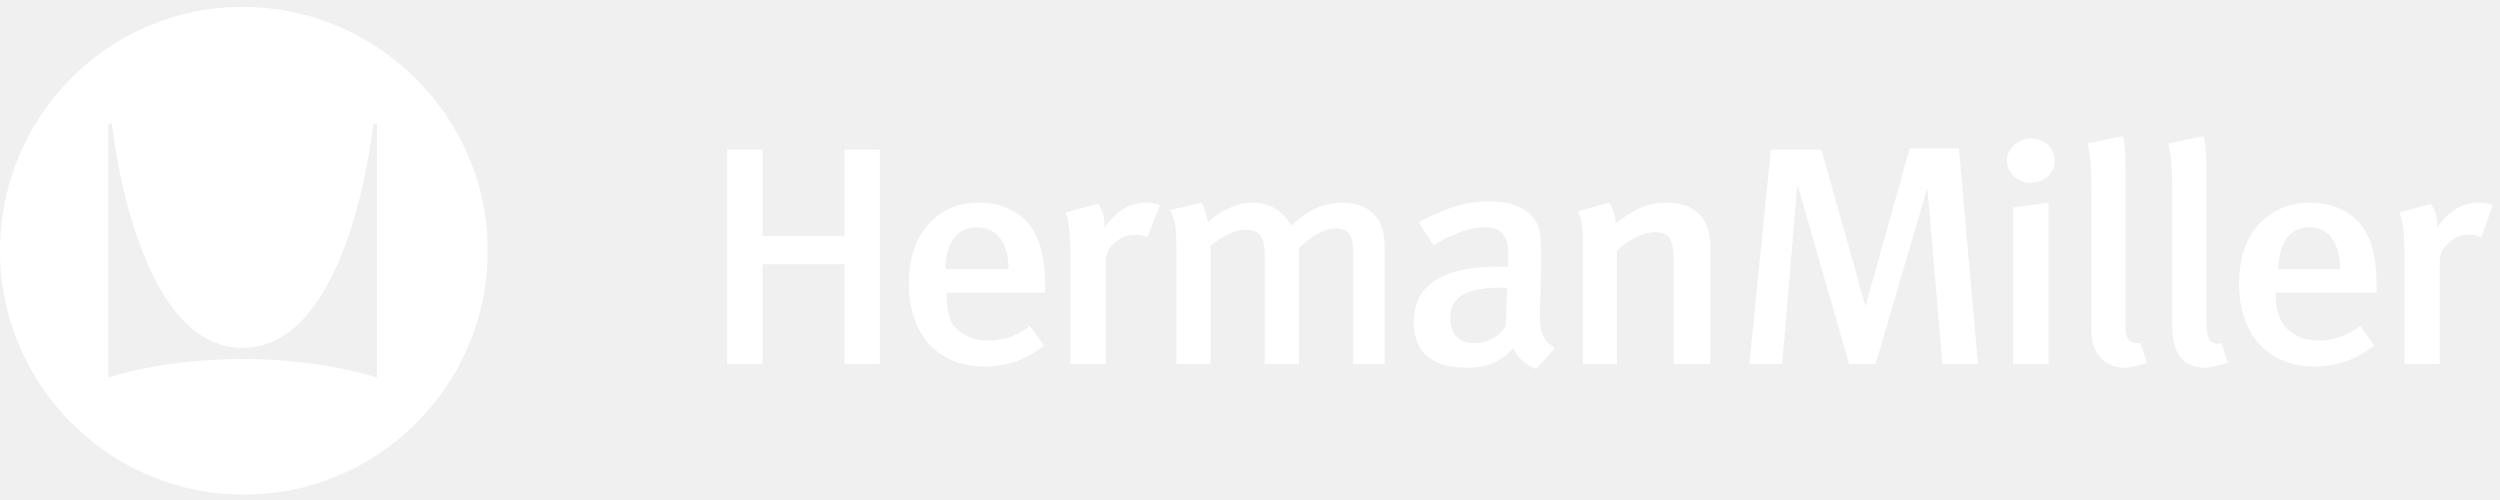
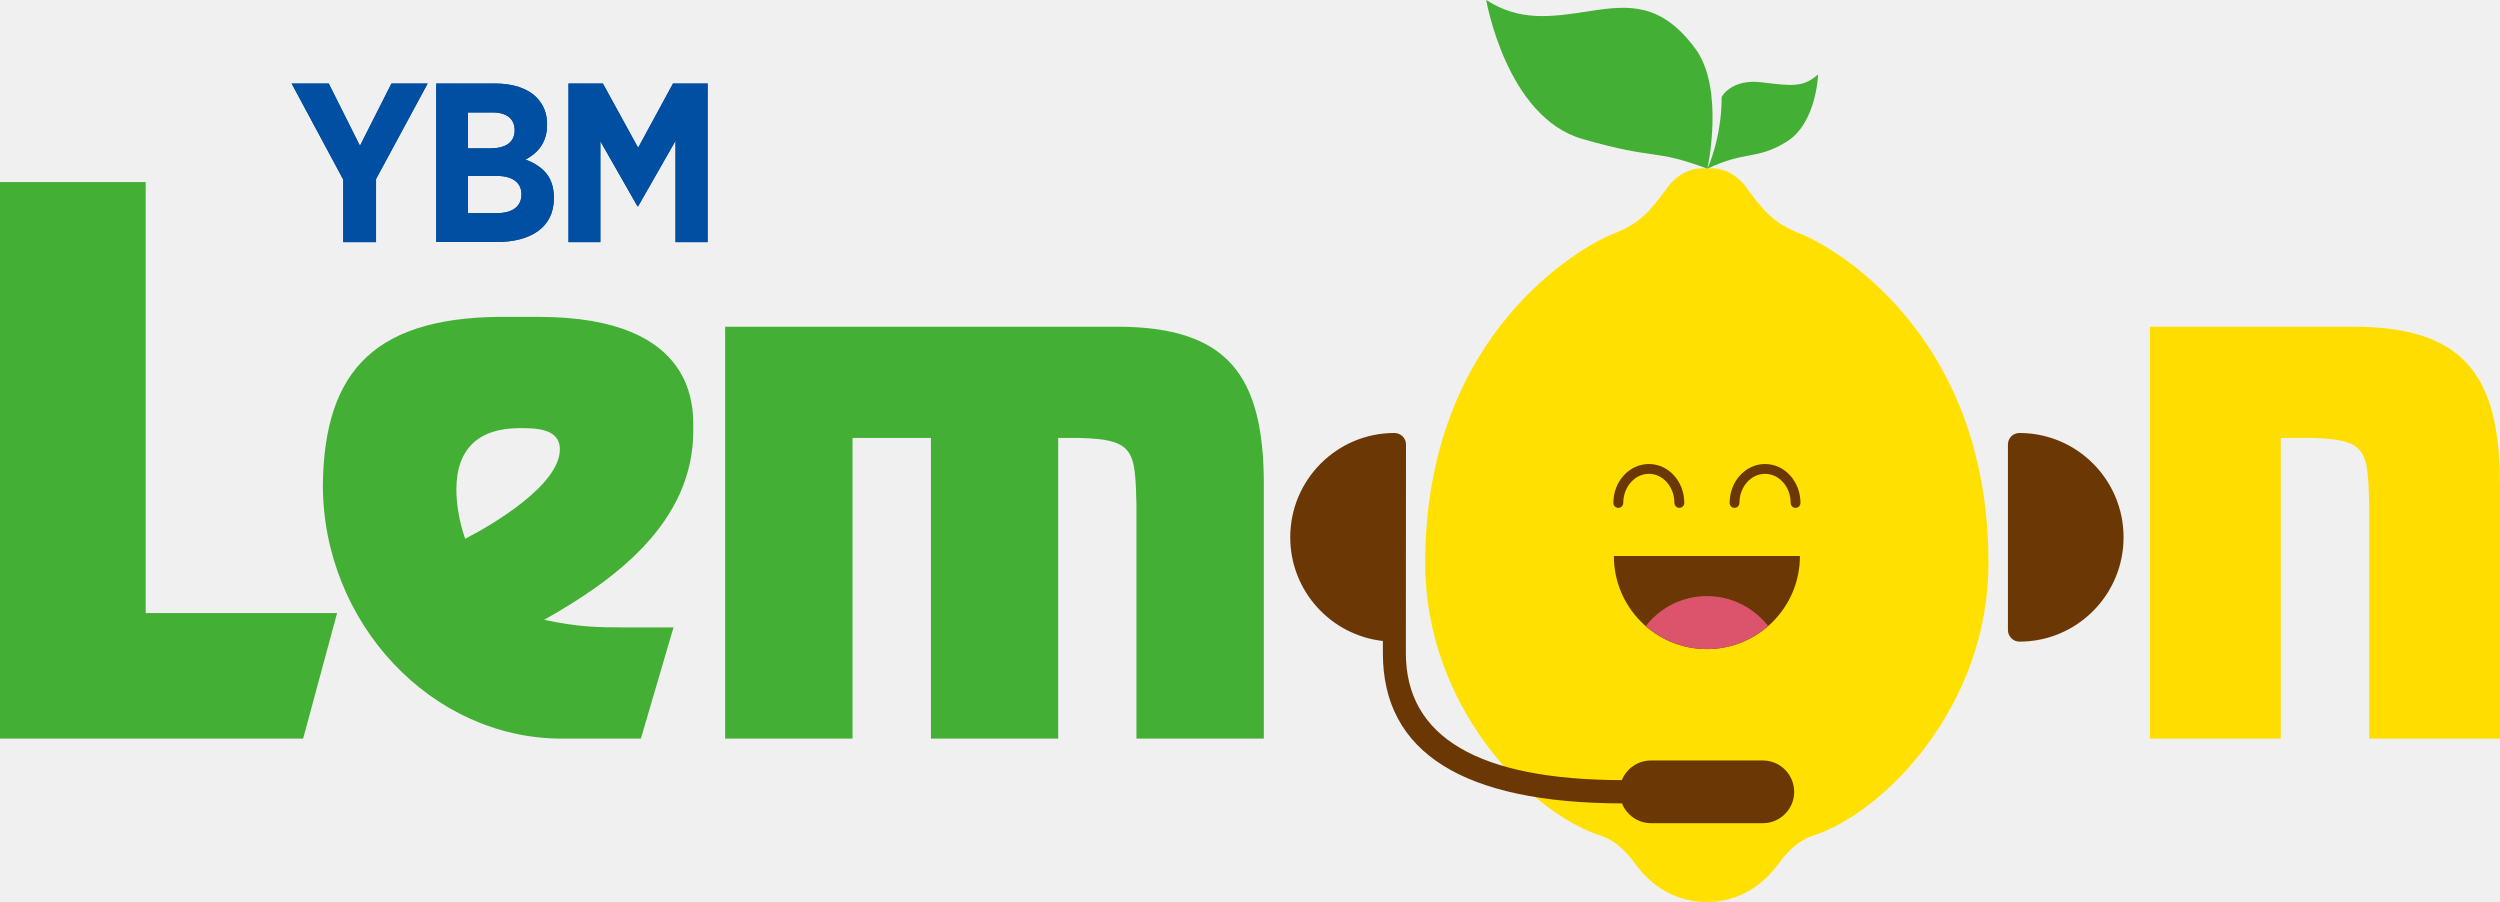
- <svg xmlns="http://www.w3.org/2000/svg" width="200" height="40" viewBox="0 0 200 40" fill="none">
-   <mask id="mask0" mask-type="alpha" maskUnits="userSpaceOnUse" x="0" y="0" width="40" height="40">
-     <path fill-rule="evenodd" clip-rule="evenodd" d="M0 0.552H39.02V39.572H0V0.552Z" fill="white" />
-   </mask>
-   <g mask="url(#mask0)">
-     <path fill-rule="evenodd" clip-rule="evenodd" d="M30.161 30.215C30.161 30.215 25.98 28.723 19.41 28.723C12.841 28.723 8.66 30.215 8.66 30.215V9.909H8.959C8.959 9.909 10.75 27.826 19.41 27.826C28.071 27.826 29.862 9.909 29.862 9.909H30.161V30.215ZM19.41 0.552C8.66 0.552 0 9.312 0 20.062C0 30.812 8.759 39.572 19.51 39.572C30.261 39.572 39.02 30.812 39.02 20.062C39.02 9.312 30.161 0.552 19.41 0.552Z" fill="white" />
-   </g>
-   <mask id="mask1" mask-type="alpha" maskUnits="userSpaceOnUse" x="58" y="10" width="142" height="20">
-     <path fill-rule="evenodd" clip-rule="evenodd" d="M58.169 10.886H199.421V29.517H58.169V10.886Z" fill="white" />
-   </mask>
-   <g mask="url(#mask1)">
-     <path fill-rule="evenodd" clip-rule="evenodd" d="M199.421 16.406C199.118 16.307 198.816 16.209 198.311 16.209C196.897 16.209 195.787 16.997 194.978 18.18V17.983C194.978 17.194 194.777 16.8 194.474 16.307L191.95 16.997C192.252 17.786 192.354 18.673 192.354 20.152V29.122H195.18V20.743C195.282 20.054 195.483 19.757 195.988 19.363C196.493 18.87 197.099 18.771 197.704 18.771C198.008 18.771 198.209 18.87 198.512 18.97L199.421 16.406ZM190.132 23.405V22.912C190.132 20.152 189.527 18.574 188.517 17.589C187.608 16.702 186.296 16.209 184.781 16.209C183.166 16.209 181.853 16.8 180.743 17.884C179.733 18.97 179.126 20.546 179.126 22.715C179.126 26.757 181.45 29.32 185.185 29.32C186.901 29.32 188.617 28.729 189.93 27.644L188.82 26.067C187.81 26.855 186.699 27.25 185.488 27.25C184.276 27.25 183.266 26.757 182.661 25.968C182.257 25.377 182.055 24.489 182.055 23.602V23.405H190.132ZM178.219 29.024L177.714 27.447C177.31 27.545 177.007 27.447 176.805 27.25C176.603 26.954 176.502 26.461 176.502 25.278V14.434C176.502 12.857 176.502 11.674 176.3 10.886L173.472 11.477C173.675 12.463 173.776 13.35 173.776 15.125V25.968C173.776 27.349 174.079 28.038 174.382 28.531C174.786 29.122 175.593 29.419 176.502 29.419C177.107 29.32 177.612 29.221 178.219 29.024ZM164.386 12.857C164.386 11.871 163.578 11.083 162.467 11.083C161.458 11.083 160.549 11.871 160.549 12.857C160.549 13.842 161.458 14.631 162.366 14.631C163.578 14.631 164.386 13.842 164.386 12.857ZM171.756 29.024L171.251 27.447H170.949C170.444 27.447 170.04 27.151 170.04 26.264V14.434C170.04 12.857 170.04 11.674 169.838 10.886L167.011 11.477C167.213 12.463 167.314 13.35 167.314 15.125V26.461C167.314 28.335 168.424 29.419 170.04 29.419C170.747 29.32 171.251 29.221 171.756 29.024ZM163.881 16.209L161.054 16.603V29.126H163.881V16.209ZM158.227 29.024L156.713 11.871H152.775L149.241 24.489L145.707 11.97H141.669L139.952 29.122H142.577L143.789 14.729L147.928 29.122H150.048L154.188 15.026L155.4 29.122H158.227V29.024ZM136.822 28.927V19.66C136.822 17.295 135.409 16.21 133.288 16.21C131.875 16.21 130.763 16.703 129.249 17.886C129.249 17.295 129.047 16.703 128.745 16.21L126.221 16.901C126.625 17.788 126.625 18.379 126.625 19.858V29.124H129.351V20.055C130.259 19.168 131.471 18.576 132.38 18.576C133.49 18.576 133.894 19.069 133.894 20.844V29.124H136.822V28.927ZM124.403 27.841C123.495 27.25 123.192 26.757 123.192 25.278V24.884L123.293 21.138V20.349C123.263 18.605 123.15 18.34 123.091 18.18C122.579 16.802 121.172 16.11 119.153 16.11C117.942 16.11 116.831 16.307 115.619 16.8C114.912 17.096 114.206 17.392 113.499 17.786L114.711 19.658C115.215 19.264 115.619 19.068 116.326 18.771C117.235 18.378 118.043 18.18 118.749 18.18C119.557 18.18 119.961 18.378 120.263 18.771C120.567 19.167 120.668 19.561 120.668 20.448V21.335H119.758C115.417 21.335 113.095 22.814 113.095 25.771C113.095 26.757 113.398 27.841 114.104 28.433C114.912 29.122 115.821 29.419 117.437 29.419C118.547 29.419 119.425 29.146 120.211 28.621C120.567 28.382 120.668 28.236 121.071 27.841C121.374 28.63 122.081 29.221 122.889 29.517L124.403 27.841ZM110.773 19.856C110.773 18.476 110.47 17.589 109.763 16.997C109.258 16.505 108.249 16.209 107.34 16.209C105.927 16.209 104.412 16.899 103.302 18.082C102.696 16.899 101.585 16.209 100.171 16.209C98.96 16.209 97.546 16.899 96.638 17.786C96.536 17.194 96.334 16.603 96.133 16.209L93.608 16.8C94.013 17.589 94.114 18.082 94.114 19.856V29.122H96.839V19.658C97.95 18.771 98.859 18.378 99.666 18.378C100.777 18.378 101.181 18.97 101.181 20.349V29.122H103.907V19.856C105.018 18.771 106.027 18.279 106.835 18.279C107.845 18.279 108.249 18.771 108.249 20.054V29.126H110.773V19.856ZM92.801 16.406C92.498 16.307 92.195 16.209 91.69 16.209C90.277 16.209 89.267 16.997 88.358 18.18V17.983C88.358 17.194 88.157 16.8 87.854 16.307L85.229 16.997C85.531 17.786 85.633 18.673 85.633 20.152V29.122H88.459V20.743C88.56 20.054 88.762 19.757 89.267 19.363C89.772 18.87 90.378 18.771 90.984 18.771C91.286 18.771 91.489 18.87 91.792 18.97L92.801 16.406ZM83.612 23.405V22.912C83.612 20.152 83.008 18.574 81.998 17.589C81.089 16.702 79.776 16.209 78.363 16.209C76.646 16.209 75.334 16.8 74.324 17.884C73.314 18.97 72.709 20.546 72.709 22.715C72.709 26.757 75.031 29.32 78.767 29.32C80.584 29.32 82.199 28.729 83.512 27.644L82.401 26.067C81.391 26.855 80.282 27.25 79.07 27.25C77.858 27.25 76.849 26.757 76.242 25.968C75.838 25.377 75.737 24.489 75.737 23.602V23.405H83.612ZM70.386 29.126V11.97H67.56V18.87H60.997V11.97H58.169V29.122H60.997V21.138H67.56V29.122L70.386 29.126ZM187.204 21.532H182.257C182.358 19.363 183.166 18.18 184.781 18.18C186.296 18.18 187.204 19.462 187.204 21.532ZM120.562 23.185L120.465 26.067C119.961 26.954 118.951 27.447 117.942 27.447C116.73 27.447 116.023 26.757 116.023 25.475C116.023 24.686 116.243 24.195 116.723 23.793C117.266 23.34 118.244 23.01 119.961 23.01C120.151 23.01 120.434 23.019 120.567 23.043L120.562 23.185ZM80.685 21.532H75.637C75.637 19.363 76.646 18.18 78.161 18.18C79.776 18.18 80.685 19.462 80.685 21.532Z" fill="white" />
+ <svg xmlns="http://www.w3.org/2000/svg" viewBox="0 0 255 92" width="255" height="92" preserveAspectRatio="xMidYMid meet" style="width: 100%; height: 100%; transform: translate3d(0px, 0px, 0px);">
+   <defs>
+     <clipPath id="__lottie_element_3">
+       <rect width="255" height="92" x="0" y="0" />
+     </clipPath>
+   </defs>
+   <g clip-path="url(#__lottie_element_3)">
+     <g transform="matrix(1.3327,0,0,1.3351,0,0)" opacity="1" style="display: block;">
+       <g opacity="1" transform="matrix(1,0,0,1,0,0)">
+         <g opacity="1" transform="matrix(1,0,0,1,0,0)">
+           <path fill="rgb(68,175,53)" fill-opacity="1" d=" M0,13.91 C0,13.91 0,56.43 0,56.43 C0,56.43 23.2,56.43 23.2,56.43 C23.2,56.43 25.8,46.84 25.8,46.84 C25.8,46.84 11.15,46.84 11.15,46.84 C11.15,46.84 11.15,13.91 11.15,13.91 C11.15,13.91 0,13.91 0,13.91z" />
+         </g>
+         <g opacity="1" transform="matrix(1,0,0,1,0,0)">
+           <path fill="rgb(68,175,53)" fill-opacity="1" d=" M39.77,32.71 C36.64,32.71 34.93,34.27 34.93,37.4 C34.93,38.65 35.19,39.96 35.6,41.16 C37.74,40.07 42.85,37.04 42.85,34.33 C42.85,32.71 40.97,32.71 39.77,32.71 M49.05,56.43 C49.05,56.43 43,56.43 43,56.43 C32.99,56.43 24.71,47.57 24.71,37.04 C24.82,28.18 28.82,24.05 39.14,24.21 C39.14,24.21 41.23,24.21 41.23,24.21 C53.53,24.21 53.06,31.35 53.06,32.91 C53.06,39.89 47.12,44.28 41.65,47.35 C44.26,47.92 45.92,47.93 47.59,47.93 C47.59,47.93 51.55,47.93 51.55,47.93 C51.55,47.93 49.05,56.43 49.05,56.43z" />
+         </g>
+         <g opacity="1" transform="matrix(1,0,0,1,0,0)">
+           <path fill="rgb(68,175,53)" fill-opacity="1" d=" M85.47,24.96 C94.02,24.96 96.73,28.71 96.73,37.05 C96.73,37.05 96.73,56.43 96.73,56.43 C96.73,56.43 86.98,56.43 86.98,56.43 C86.98,56.43 86.98,38.51 86.98,38.51 C86.87,34.44 86.83,33.56 82.61,33.46 C82.61,33.46 80.99,33.46 80.99,33.46 C80.99,33.46 80.99,56.43 80.99,56.43 C80.99,56.43 71.25,56.43 71.25,56.43 C71.25,56.43 71.25,33.46 71.25,33.46 C71.25,33.46 65.25,33.46 65.25,33.46 C65.25,33.46 65.25,56.43 65.25,56.43 C65.25,56.43 55.5,56.43 55.5,56.43 C55.5,56.43 55.5,24.96 55.5,24.96 C55.5,24.96 85.47,24.96 85.47,24.96z" />
+         </g>
+         <g opacity="1" transform="matrix(1,0,0,1,0,0)">
+           <g opacity="1" transform="matrix(1,0,0,1,0,0)">
+             <path fill="rgb(255,221,0)" fill-opacity="1" d=" M180.08,24.96 C188.63,24.96 191.34,28.71 191.34,37.05 C191.34,37.05 191.34,56.43 191.34,56.43 C191.34,56.43 181.33,56.43 181.33,56.43 C181.33,56.43 181.33,38.51 181.33,38.51 C181.22,34.44 181.17,33.56 176.95,33.46 C176.95,33.46 174.56,33.46 174.56,33.46 C174.56,33.46 174.56,56.43 174.56,56.43 C174.56,56.43 164.55,56.43 164.55,56.43 C164.55,56.43 164.55,24.96 164.55,24.96 C164.55,24.96 180.08,24.96 180.08,24.96z" />
+           </g>
+         </g>
+         <g opacity="1" transform="matrix(1,0,0,1,0,0)">
+           <path fill="rgb(0,79,163)" fill-opacity="1" d=" M26.27,13.72 C26.27,13.72 22.32,6.38 22.32,6.38 C22.32,6.38 25.16,6.38 25.16,6.38 C25.16,6.38 27.55,11.14 27.55,11.14 C27.55,11.14 29.96,6.38 29.96,6.38 C29.96,6.38 32.73,6.38 32.73,6.38 C32.73,6.38 28.78,13.68 28.78,13.68 C28.78,13.68 28.78,18.5 28.78,18.5 C28.78,18.5 26.27,18.5 26.27,18.5 C26.27,18.5 26.27,13.72 26.27,13.72z" />
+         </g>
+         <g opacity="1" transform="matrix(1,0,0,1,0,0)">
+           <path fill="rgb(0,79,163)" fill-opacity="1" d=" M38.02,13.44 C38.02,13.44 35.82,13.44 35.82,13.44 C35.82,13.44 35.82,16.28 35.82,16.28 C35.82,16.28 38.07,16.28 38.07,16.28 C39.19,16.28 39.91,15.79 39.91,14.86 C39.91,14.86 39.91,14.85 39.91,14.85 C39.91,13.98 39.27,13.44 38.02,13.44 M39.39,9.95 C39.39,9.07 38.77,8.59 37.7,8.59 C37.7,8.59 35.82,8.59 35.82,8.59 C35.82,8.59 35.82,11.33 35.82,11.33 C35.82,11.33 37.57,11.33 37.57,11.33 C38.68,11.33 39.39,10.88 39.39,9.96 C39.39,9.96 39.39,9.95 39.39,9.95z M33.39,6.38 C33.39,6.38 37.89,6.38 37.89,6.38 C39.24,6.38 40.36,6.74 41.05,7.43 C41.59,7.98 41.87,8.64 41.87,9.49 C41.87,9.49 41.87,9.54 41.87,9.54 C41.87,10.96 41.09,11.73 40.22,12.19 C41.52,12.69 42.39,13.49 42.39,15.08 C42.39,15.08 42.39,15.17 42.39,15.17 C42.39,17.35 40.64,18.49 38.01,18.49 C38.01,18.49 33.39,18.49 33.39,18.49 C33.39,18.49 33.39,6.38 33.39,6.38z" />
+         </g>
+         <g opacity="1" transform="matrix(1,0,0,1,0,0)">
+           <path fill="rgb(0,79,163)" fill-opacity="1" d=" M43.51,6.38 C43.51,6.38 46.14,6.38 46.14,6.38 C46.14,6.38 48.84,11.29 48.84,11.29 C48.84,11.29 51.51,6.38 51.51,6.38 C51.51,6.38 54.16,6.38 54.16,6.38 C54.16,6.38 54.16,18.5 54.16,18.5 C54.16,18.5 51.7,18.5 51.7,18.5 C51.7,18.5 51.7,10.76 51.7,10.76 C51.7,10.76 48.84,15.76 48.84,15.76 C48.84,15.76 48.79,15.76 48.79,15.76 C48.79,15.76 45.95,10.79 45.95,10.79 C45.95,10.79 45.95,18.5 45.95,18.5 C45.95,18.5 43.51,18.5 43.51,18.5 C43.51,18.5 43.51,6.38 43.51,6.38z" />
+         </g>
+         <g opacity="1" transform="matrix(1,0,0,1,0,0)">
+           <path fill="rgb(0,79,163)" fill-opacity="1" d=" M26.27,13.72 C26.27,13.72 22.32,6.38 22.32,6.38 C22.32,6.38 25.16,6.38 25.16,6.38 C25.16,6.38 27.55,11.14 27.55,11.14 C27.55,11.14 29.96,6.38 29.96,6.38 C29.96,6.38 32.73,6.38 32.73,6.38 C32.73,6.38 28.78,13.68 28.78,13.68 C28.78,13.68 28.78,18.5 28.78,18.5 C28.78,18.5 26.27,18.5 26.27,18.5 C26.27,18.5 26.27,13.72 26.27,13.72z" />
+         </g>
+         <g opacity="1" transform="matrix(1,0,0,1,0,0)">
+           <path fill="rgb(0,79,163)" fill-opacity="1" d=" M38.02,13.44 C38.02,13.44 35.82,13.44 35.82,13.44 C35.82,13.44 35.82,16.28 35.82,16.28 C35.82,16.28 38.07,16.28 38.07,16.28 C39.19,16.28 39.91,15.79 39.91,14.86 C39.91,14.86 39.91,14.85 39.91,14.85 C39.91,13.98 39.27,13.44 38.02,13.44 M39.39,9.95 C39.39,9.07 38.77,8.59 37.7,8.59 C37.7,8.59 35.82,8.59 35.82,8.59 C35.82,8.59 35.82,11.33 35.82,11.33 C35.82,11.33 37.57,11.33 37.57,11.33 C38.68,11.33 39.39,10.88 39.39,9.96 C39.39,9.96 39.39,9.95 39.39,9.95z M33.39,6.38 C33.39,6.38 37.89,6.38 37.89,6.38 C39.24,6.38 40.36,6.74 41.05,7.43 C41.59,7.98 41.87,8.64 41.87,9.49 C41.87,9.49 41.87,9.54 41.87,9.54 C41.87,10.96 41.09,11.73 40.22,12.19 C41.52,12.69 42.39,13.49 42.39,15.08 C42.39,15.08 42.39,15.17 42.39,15.17 C42.39,17.35 40.64,18.49 38.01,18.49 C38.01,18.49 33.39,18.49 33.39,18.49 C33.39,18.49 33.39,6.38 33.39,6.38z" />
+         </g>
+         <g opacity="1" transform="matrix(1,0,0,1,0,0)">
+           <path fill="rgb(0,79,163)" fill-opacity="1" d=" M43.51,6.38 C43.51,6.38 46.14,6.38 46.14,6.38 C46.14,6.38 48.84,11.29 48.84,11.29 C48.84,11.29 51.51,6.38 51.51,6.38 C51.51,6.38 54.16,6.38 54.16,6.38 C54.16,6.38 54.16,18.5 54.16,18.5 C54.16,18.5 51.7,18.5 51.7,18.5 C51.7,18.5 51.7,10.76 51.7,10.76 C51.7,10.76 48.84,15.76 48.84,15.76 C48.84,15.76 48.79,15.76 48.79,15.76 C48.79,15.76 45.95,10.79 45.95,10.79 C45.95,10.79 45.95,18.5 45.95,18.5 C45.95,18.5 43.51,18.5 43.51,18.5 C43.51,18.5 43.51,6.38 43.51,6.38z" />
+         </g>
+         <g opacity="1" transform="matrix(1,0,0,1,0,0)">
+           <g opacity="1" transform="matrix(1,0,0,1,0,0)">
+             <path fill="rgb(255,224,0)" fill-opacity="1" d=" M137.78,17.85 C135.79,17.08 134.99,16.15 133.68,14.35 C132.37,12.55 130.64,12.88 130.64,12.88 C130.64,12.88 128.91,12.55 127.6,14.35 C126.29,16.15 125.49,17.08 123.5,17.85 C121.1,18.78 109.08,25.43 109.08,43.02 C109.08,54 117.11,62.08 122.46,63.83 C123.79,64.26 124.59,65.25 125.08,65.9 C125.57,66.56 127.28,68.91 130.63,68.91 C133.98,68.91 135.7,66.56 136.19,65.9 C136.68,65.24 137.48,64.26 138.81,63.83 C144.16,62.08 152.19,54 152.19,43.02 C152.2,25.43 140.18,18.78 137.78,17.85" />
+           </g>
+         </g>
+         <g opacity="1" transform="matrix(1,0,0,1,0,0)">
+           <path fill="rgb(68,175,53)" fill-opacity="1" d=" M113.75,0 C113.75,0 115.28,8.95 121.12,10.62 C126.96,12.29 126.41,11.31 130.68,12.89 C130.68,12.89 132.02,6.77 129.75,3.71 C127.16,0.21 124.69,0.38 121.73,0.84 C118.76,1.3 116.35,1.67 113.75,0" />
+         </g>
+         <g opacity="1" transform="matrix(1,0,0,1,0,0)">
+           <path fill="rgb(68,175,53)" fill-opacity="1" d=" M130.68,12.89 C130.68,12.89 131.77,10.6 131.77,7.4 C131.77,7.4 132.5,5.99 134.86,6.29 C137.22,6.59 138.06,6.66 139.15,5.68 C139.15,5.68 139.04,9.43 136.72,10.84 C134.41,12.25 133.6,11.49 130.68,12.89" />
+         </g>
+         <g opacity="1" transform="matrix(1,0,0,1,0,0)">
+           <path fill="rgb(107,56,5)" fill-opacity="1" d=" M128.53,38.8 C128.32,38.8 128.15,38.63 128.15,38.42 C128.15,37.2 127.28,36.2 126.2,36.2 C125.12,36.2 124.24,37.2 124.24,38.42 C124.24,38.63 124.07,38.8 123.86,38.8 C123.65,38.8 123.48,38.63 123.48,38.42 C123.48,36.78 124.7,35.45 126.2,35.45 C127.7,35.45 128.91,36.78 128.91,38.42 C128.91,38.63 128.74,38.8 128.53,38.8" />
+         </g>
+         <g opacity="1" transform="matrix(1,0,0,1,0,0)">
+           <path fill="rgb(107,56,5)" fill-opacity="1" d=" M137.43,38.8 C137.22,38.8 137.05,38.63 137.05,38.42 C137.05,37.2 136.17,36.2 135.09,36.2 C134.01,36.2 133.13,37.2 133.13,38.42 C133.13,38.63 132.96,38.8 132.75,38.8 C132.54,38.8 132.38,38.63 132.38,38.42 C132.38,36.78 133.59,35.45 135.09,35.45 C136.59,35.45 137.8,36.78 137.8,38.42 C137.8,38.63 137.64,38.8 137.43,38.8" />
+         </g>
+         <g opacity="1" transform="matrix(1,0,0,1,0,0)">
+           <path fill="rgb(107,56,5)" fill-opacity="1" d=" M130.64,49.59 C134.57,49.59 137.76,46.41 137.76,42.48 C137.76,42.48 123.52,42.48 123.52,42.48 C123.52,46.41 126.71,49.59 130.64,49.59" />
+         </g>
+         <g opacity="1" transform="matrix(1,0,0,1,0,0)">
+           <path fill="rgb(107,56,5)" fill-opacity="1" d=" M134.93,58.1 C134.93,58.1 126.35,58.1 126.35,58.1 C125.35,58.1 124.49,58.72 124.13,59.6 C113.16,59.58 107.6,56.31 107.6,49.9 C107.6,49.9 107.61,33.96 107.61,33.96 C107.61,33.47 107.21,33.08 106.72,33.08 C102.32,33.08 98.75,36.65 98.75,41.05 C98.75,45.15 101.86,48.53 105.84,48.97 C105.84,48.97 105.84,49.91 105.84,49.91 C105.84,57.5 112,61.35 124.14,61.38 C124.49,62.26 125.36,62.89 126.36,62.89 C126.36,62.89 134.93,62.89 134.93,62.89 C136.25,62.89 137.32,61.81 137.32,60.5 C137.32,59.18 136.25,58.1 134.93,58.1" />
+         </g>
+         <g opacity="1" transform="matrix(1,0,0,1,0,0)">
+           <path fill="rgb(107,56,5)" fill-opacity="1" d=" M154.56,33.08 C154.07,33.08 153.68,33.47 153.68,33.96 C153.68,33.96 153.68,48.13 153.68,48.13 C153.68,48.62 154.07,49.02 154.56,49.02 C158.96,49.02 162.53,45.45 162.53,41.05 C162.53,36.65 158.96,33.08 154.56,33.08" />
+         </g>
+         <g opacity="1" transform="matrix(1,0,0,1,0,0)">
+           <path fill="rgb(219,84,107)" fill-opacity="1" d=" M135.33,47.83 C134.24,46.44 132.54,45.54 130.64,45.54 C128.73,45.54 127.05,46.44 125.96,47.83 C127.21,48.93 128.85,49.59 130.64,49.59 C132.43,49.59 134.08,48.93 135.33,47.83" />
+         </g>
+       </g>
+     </g>
  </g>
</svg>
